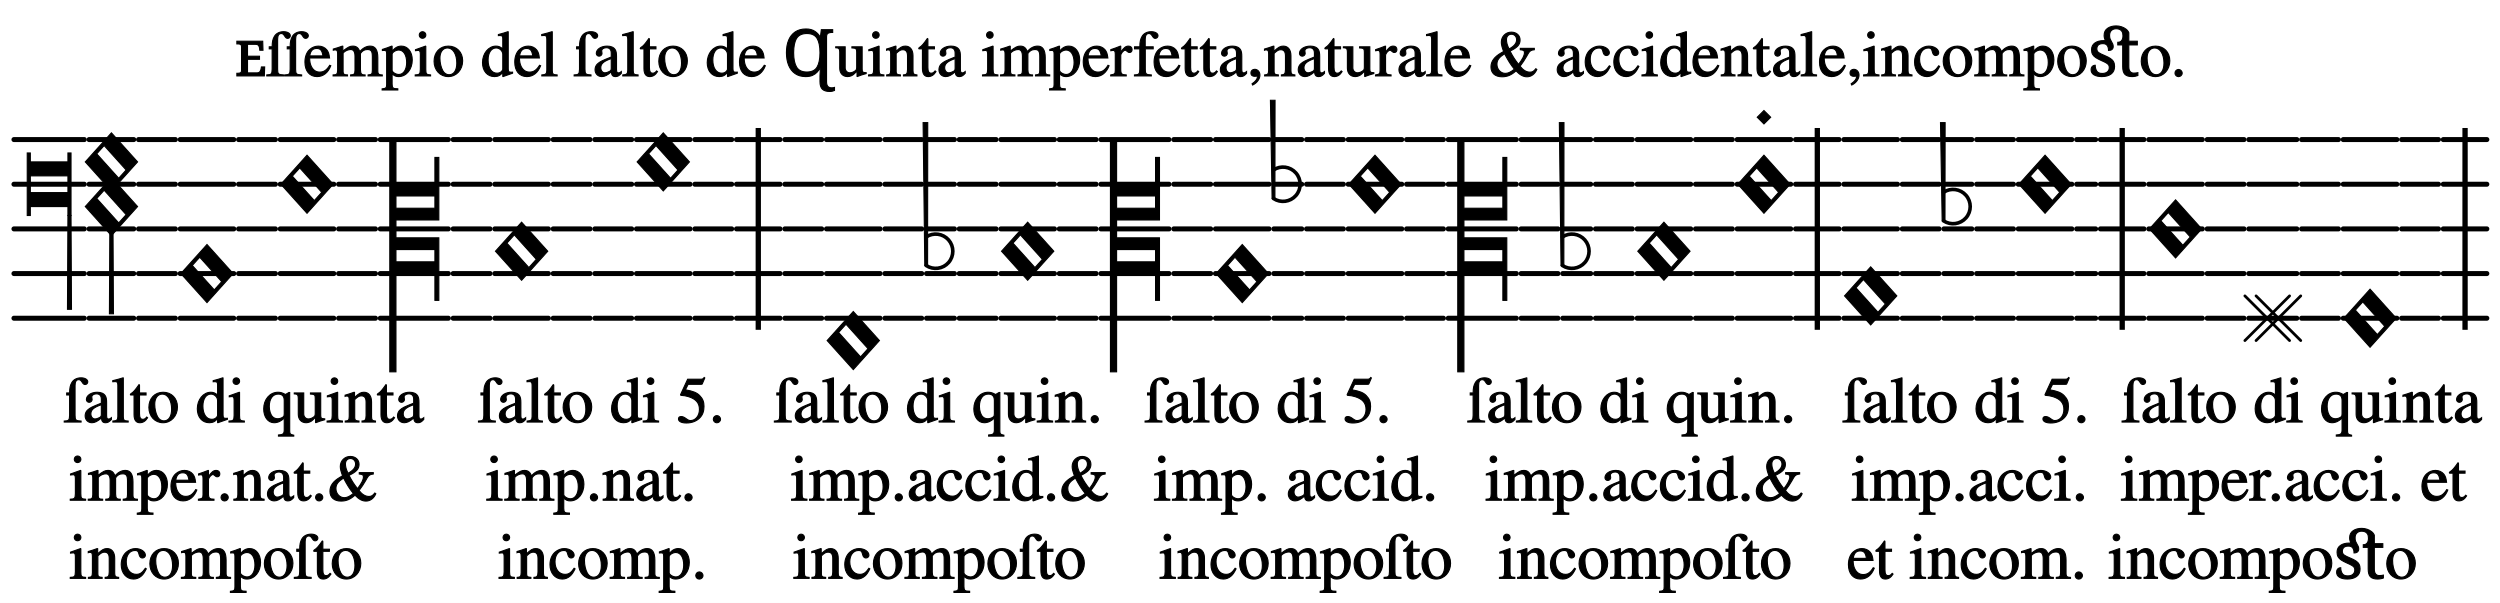
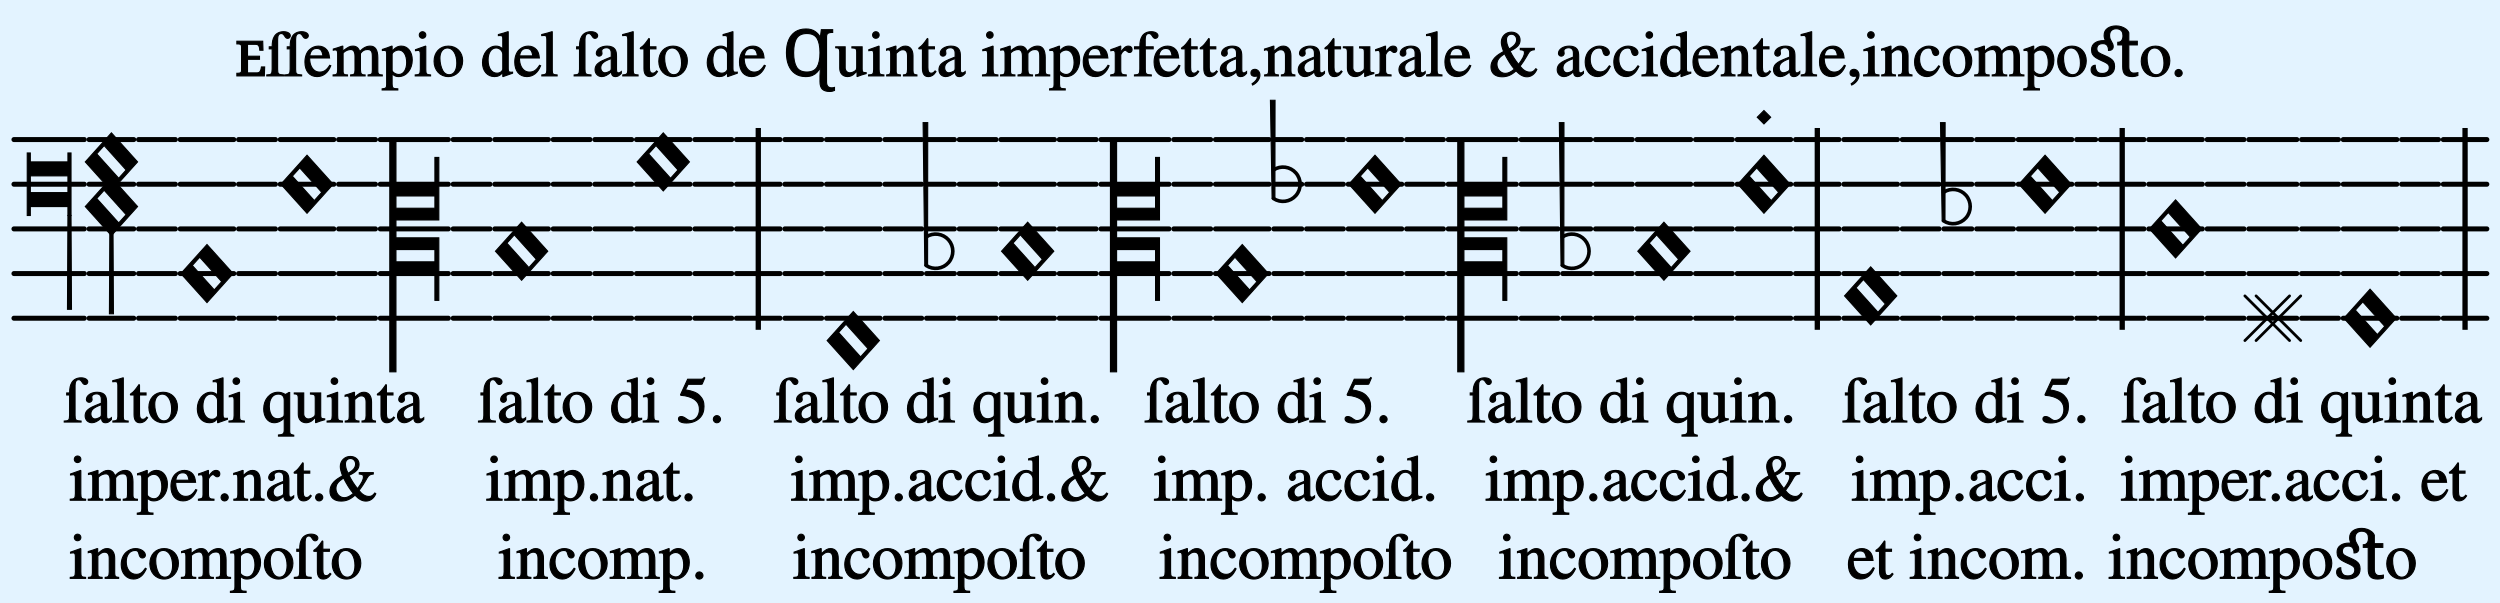
<svg xmlns="http://www.w3.org/2000/svg" xmlns:xlink="http://www.w3.org/1999/xlink" stroke="black" width="1119.5" viewBox="0 0 2239.0 540.0" id="b1-c37-m1-a" version="1.1">
-   <rect width="100%" height="100%" fill="white" stroke-width="0" />
+   <rect width="100%" height="100%" fill="#e3f3ff" stroke-width="0" />
  <defs>
    <g id="semibrevis-1">
      <line x1="2.5" y1="35.0" x2="50.5" y2="35.0" stroke-width="4.5" stroke-linecap="round" />
      <line x1="2.5" y1="75.0" x2="50.5" y2="75.0" stroke-width="4.5" stroke-linecap="round" />
      <line x1="2.5" y1="115.0" x2="50.5" y2="115.0" stroke-width="4.5" stroke-linecap="round" />
      <line x1="2.5" y1="155.0" x2="50.5" y2="155.0" stroke-width="4.5" stroke-linecap="round" />
      <line x1="2.5" y1="195.0" x2="50.5" y2="195.0" stroke-width="4.5" stroke-linecap="round" />
      <path fill-rule="evenodd" fill="black" d="M26.5 221.0 L3.1 195.0 L26.5 169.0 L49.9 195.0 zM33.022 209.665 L13.302 187.753 L19.978 180.335 L39.698 202.247 z" />
    </g>
    <g id="sharp-1">
      <line x1="2.5" y1="35.0" x2="45.5" y2="35.0" stroke-width="4.5" stroke-linecap="round" />
      <line x1="2.5" y1="75.0" x2="45.5" y2="75.0" stroke-width="4.5" stroke-linecap="round" />
      <line x1="2.5" y1="115.0" x2="45.5" y2="115.0" stroke-width="4.5" stroke-linecap="round" />
      <line x1="2.5" y1="155.0" x2="45.5" y2="155.0" stroke-width="4.5" stroke-linecap="round" />
      <line x1="2.5" y1="195.0" x2="45.5" y2="195.0" stroke-width="4.5" stroke-linecap="round" />
      <line x1="49.0" y1="215.0" x2="9.0" y2="175.0" stroke-width="2.5" stroke-linecap="round" />
      <line x1="49.0" y1="175.0" x2="9.0" y2="215.0" stroke-width="2.5" stroke-linecap="round" />
      <line x1="39.0" y1="215.0" x2="-1.0" y2="175.0" stroke-width="2.5" stroke-linecap="round" />
      <line x1="39.0" y1="175.0" x2="-1.0" y2="215.0" stroke-width="2.5" stroke-linecap="round" />
    </g>
    <g id="semibrevis-5">
      <line x1="2.5" y1="35.0" x2="50.5" y2="35.0" stroke-width="4.5" stroke-linecap="round" />
      <line x1="2.5" y1="75.0" x2="50.5" y2="75.0" stroke-width="4.5" stroke-linecap="round" />
      <line x1="2.5" y1="115.0" x2="50.5" y2="115.0" stroke-width="4.5" stroke-linecap="round" />
      <line x1="2.5" y1="155.0" x2="50.5" y2="155.0" stroke-width="4.5" stroke-linecap="round" />
      <line x1="2.5" y1="195.0" x2="50.5" y2="195.0" stroke-width="4.5" stroke-linecap="round" />
      <path fill-rule="evenodd" fill="black" d="M26.5 141.0 L3.1 115.0 L26.5 89.0 L49.9 115.0 zM33.022 129.665 L13.302 107.753 L19.978 100.335 L39.698 122.247 z" />
    </g>
    <g id="blank-22">
      <line x1="2.5" y1="35.0" x2="19.5" y2="35.0" stroke-width="4.5" stroke-linecap="round" />
      <line x1="2.5" y1="75.0" x2="19.5" y2="75.0" stroke-width="4.5" stroke-linecap="round" />
      <line x1="2.5" y1="115.0" x2="19.5" y2="115.0" stroke-width="4.5" stroke-linecap="round" />
      <line x1="2.5" y1="155.0" x2="19.5" y2="155.0" stroke-width="4.5" stroke-linecap="round" />
      <line x1="2.5" y1="195.0" x2="19.5" y2="195.0" stroke-width="4.5" stroke-linecap="round" />
    </g>
    <g id="flat-6">
      <line x1="2.5" y1="35.0" x2="27.5" y2="35.0" stroke-width="4.5" stroke-linecap="round" />
      <line x1="2.5" y1="75.0" x2="27.5" y2="75.0" stroke-width="4.5" stroke-linecap="round" />
      <line x1="2.5" y1="115.0" x2="27.5" y2="115.0" stroke-width="4.5" stroke-linecap="round" />
      <line x1="2.5" y1="155.0" x2="27.5" y2="155.0" stroke-width="4.5" stroke-linecap="round" />
      <line x1="2.5" y1="195.0" x2="27.5" y2="195.0" stroke-width="4.5" stroke-linecap="round" />
      <path stroke="black" fill="none" stroke-width="3.25" stroke-linecap="round" d="M2.2 107.8 A15.36 15.36 0 1 0 2.2 82.2 " />
      <path fill="black" d="M0.95 107.8 L3.45 107.8 L3.575 19.8 L-0.55 19.8 z" />
    </g>
    <g id="semibrevis-2">
      <line x1="2.5" y1="35.0" x2="50.5" y2="35.0" stroke-width="4.5" stroke-linecap="round" />
      <line x1="2.5" y1="75.0" x2="50.5" y2="75.0" stroke-width="4.5" stroke-linecap="round" />
      <line x1="2.5" y1="115.0" x2="50.5" y2="115.0" stroke-width="4.5" stroke-linecap="round" />
      <line x1="2.5" y1="155.0" x2="50.5" y2="155.0" stroke-width="4.5" stroke-linecap="round" />
      <line x1="2.5" y1="195.0" x2="50.5" y2="195.0" stroke-width="4.5" stroke-linecap="round" />
      <path fill-rule="evenodd" fill="black" d="M26.5 201.0 L3.1 175.0 L26.5 149.0 L49.9 175.0 zM33.022 189.665 L13.302 167.753 L19.978 160.335 L39.698 182.247 z" />
    </g>
    <g id="semibrevis-dot-7">
      <line x1="2.5" y1="35.0" x2="50.5" y2="35.0" stroke-width="4.5" stroke-linecap="round" />
      <line x1="2.5" y1="75.0" x2="50.5" y2="75.0" stroke-width="4.5" stroke-linecap="round" />
      <line x1="2.5" y1="115.0" x2="50.5" y2="115.0" stroke-width="4.5" stroke-linecap="round" />
      <line x1="2.5" y1="155.0" x2="50.5" y2="155.0" stroke-width="4.5" stroke-linecap="round" />
      <line x1="2.5" y1="195.0" x2="50.5" y2="195.0" stroke-width="4.5" stroke-linecap="round" />
      <path fill-rule="evenodd" fill="black" d="M26.5 101.0 L3.1 75.0 L26.5 49.0 L49.9 75.0 zM33.022 89.665 L13.302 67.753 L19.978 60.335 L39.698 82.247 z" />
      <path fill="black" d="M26.5 21.0 L20.5 15.0 L26.5 9.0 L32.5 15.0 z" />
    </g>
    <g id="flat-7">
      <line x1="2.5" y1="35.0" x2="27.5" y2="35.0" stroke-width="4.5" stroke-linecap="round" />
      <line x1="2.5" y1="75.0" x2="27.5" y2="75.0" stroke-width="4.5" stroke-linecap="round" />
      <line x1="2.5" y1="115.0" x2="27.5" y2="115.0" stroke-width="4.5" stroke-linecap="round" />
      <line x1="2.5" y1="155.0" x2="27.5" y2="155.0" stroke-width="4.5" stroke-linecap="round" />
      <line x1="2.5" y1="195.0" x2="27.5" y2="195.0" stroke-width="4.5" stroke-linecap="round" />
      <path stroke="black" fill="none" stroke-width="3.25" stroke-linecap="round" d="M2.2 87.8 A15.36 15.36 0 1 0 2.2 62.2 " />
      <path fill="black" d="M0.95 87.8 L3.45 87.8 L3.575 -0.2 L-0.55 -0.2 z" />
    </g>
    <g id="flat-4">
      <line x1="2.5" y1="35.0" x2="27.5" y2="35.0" stroke-width="4.5" stroke-linecap="round" />
      <line x1="2.5" y1="75.0" x2="27.5" y2="75.0" stroke-width="4.5" stroke-linecap="round" />
      <line x1="2.5" y1="115.0" x2="27.5" y2="115.0" stroke-width="4.5" stroke-linecap="round" />
      <line x1="2.5" y1="155.0" x2="27.5" y2="155.0" stroke-width="4.5" stroke-linecap="round" />
      <line x1="2.5" y1="195.0" x2="27.5" y2="195.0" stroke-width="4.5" stroke-linecap="round" />
      <path stroke="black" fill="none" stroke-width="3.25" stroke-linecap="round" d="M2.2 147.8 A15.36 15.36 0 1 0 2.2 122.2 " />
      <path fill="black" d="M0.95 147.8 L3.45 147.8 L3.575 19.8 L-0.55 19.8 z" />
    </g>
    <g id="semibrevis-0">
      <line x1="2.5" y1="35.0" x2="50.5" y2="35.0" stroke-width="4.5" stroke-linecap="round" />
      <line x1="2.5" y1="75.0" x2="50.5" y2="75.0" stroke-width="4.5" stroke-linecap="round" />
      <line x1="2.5" y1="115.0" x2="50.5" y2="115.0" stroke-width="4.5" stroke-linecap="round" />
      <line x1="2.5" y1="155.0" x2="50.5" y2="155.0" stroke-width="4.5" stroke-linecap="round" />
      <line x1="2.5" y1="195.0" x2="50.5" y2="195.0" stroke-width="4.5" stroke-linecap="round" />
      <path fill-rule="evenodd" fill="black" d="M26.5 241.0 L3.1 215.0 L26.5 189.0 L49.9 215.0 zM33.022 229.665 L13.302 207.753 L19.978 200.335 L39.698 222.247 z" />
    </g>
    <g id="simple-barline">
      <line x1="2.5" y1="35.0" x2="41.5" y2="35.0" stroke-width="4.5" stroke-linecap="round" />
      <line x1="2.5" y1="75.0" x2="41.5" y2="75.0" stroke-width="4.5" stroke-linecap="round" />
      <line x1="2.5" y1="115.0" x2="41.5" y2="115.0" stroke-width="4.5" stroke-linecap="round" />
      <line x1="2.5" y1="155.0" x2="41.5" y2="155.0" stroke-width="4.5" stroke-linecap="round" />
      <line x1="2.5" y1="195.0" x2="41.5" y2="195.0" stroke-width="4.5" stroke-linecap="round" />
      <line x1="22.0" y1="203.0" x2="22.0" y2="27.0" stroke-width="4.75" stroke-linecap="square" />
    </g>
    <g id="semibrevis-8">
      <line x1="2.5" y1="35.0" x2="50.5" y2="35.0" stroke-width="4.5" stroke-linecap="round" />
      <line x1="2.5" y1="75.0" x2="50.5" y2="75.0" stroke-width="4.5" stroke-linecap="round" />
      <line x1="2.5" y1="115.0" x2="50.5" y2="115.0" stroke-width="4.5" stroke-linecap="round" />
      <line x1="2.5" y1="155.0" x2="50.5" y2="155.0" stroke-width="4.5" stroke-linecap="round" />
      <line x1="2.5" y1="195.0" x2="50.5" y2="195.0" stroke-width="4.5" stroke-linecap="round" />
      <path fill-rule="evenodd" fill="black" d="M26.5 81.0 L3.1 55.0 L26.5 29.0 L49.9 55.0 zM33.022 69.665 L13.302 47.753 L19.978 40.335 L39.698 62.247 z" />
    </g>
    <g id="semibrevis-4">
      <line x1="2.5" y1="35.0" x2="50.5" y2="35.0" stroke-width="4.5" stroke-linecap="round" />
      <line x1="2.5" y1="75.0" x2="50.5" y2="75.0" stroke-width="4.5" stroke-linecap="round" />
      <line x1="2.5" y1="115.0" x2="50.5" y2="115.0" stroke-width="4.5" stroke-linecap="round" />
      <line x1="2.5" y1="155.0" x2="50.5" y2="155.0" stroke-width="4.5" stroke-linecap="round" />
      <line x1="2.5" y1="195.0" x2="50.5" y2="195.0" stroke-width="4.5" stroke-linecap="round" />
      <path fill-rule="evenodd" fill="black" d="M26.5 161.0 L3.1 135.0 L26.5 109.0 L49.9 135.0 zM33.022 149.665 L13.302 127.753 L19.978 120.335 L39.698 142.247 z" />
    </g>
    <g id="c-clef-5">
      <line x1="2.5" y1="35.0" x2="63.5" y2="35.0" stroke-width="4.5" stroke-linecap="round" />
      <line x1="2.5" y1="75.0" x2="63.5" y2="75.0" stroke-width="4.5" stroke-linecap="round" />
      <line x1="2.5" y1="115.0" x2="63.5" y2="115.0" stroke-width="4.5" stroke-linecap="round" />
      <line x1="2.5" y1="155.0" x2="63.5" y2="155.0" stroke-width="4.5" stroke-linecap="round" />
      <line x1="2.5" y1="195.0" x2="63.5" y2="195.0" stroke-width="4.5" stroke-linecap="round" />
      <path fill-rule="evenodd" color="black" d="M11.05 35.0 L11.05 243.0 L16.55 243.0 L16.55 155.0 L51.45 155.0 L51.45 179.0 L54.95 179.0 L54.95 123.0 L16.55 123.0 L16.55 107.0 L54.95 107.0 L54.95 51.0 L51.45 51.0 L51.45 75.0 L16.55 75.0 L16.55 35.0 zM16.55 144.5 L51.45 144.5 L51.45 133.5 L16.55 133.5 zM16.55 96.5 L51.45 96.5 L51.45 85.5 L16.55 85.5 z" />
    </g>
    <g id="semibrevis-7">
      <line x1="2.5" y1="35.0" x2="50.5" y2="35.0" stroke-width="4.5" stroke-linecap="round" />
      <line x1="2.5" y1="75.0" x2="50.5" y2="75.0" stroke-width="4.5" stroke-linecap="round" />
      <line x1="2.5" y1="115.0" x2="50.5" y2="115.0" stroke-width="4.5" stroke-linecap="round" />
      <line x1="2.5" y1="155.0" x2="50.5" y2="155.0" stroke-width="4.5" stroke-linecap="round" />
      <line x1="2.5" y1="195.0" x2="50.5" y2="195.0" stroke-width="4.5" stroke-linecap="round" />
      <path fill-rule="evenodd" fill="black" d="M26.5 101.0 L3.1 75.0 L26.5 49.0 L49.9 75.0 zM33.022 89.665 L13.302 67.753 L19.978 60.335 L39.698 82.247 z" />
    </g>
    <g id="semibrevis-3">
      <line x1="2.5" y1="35.0" x2="50.5" y2="35.0" stroke-width="4.5" stroke-linecap="round" />
      <line x1="2.5" y1="75.0" x2="50.5" y2="75.0" stroke-width="4.5" stroke-linecap="round" />
      <line x1="2.5" y1="115.0" x2="50.5" y2="115.0" stroke-width="4.5" stroke-linecap="round" />
      <line x1="2.5" y1="155.0" x2="50.5" y2="155.0" stroke-width="4.5" stroke-linecap="round" />
      <line x1="2.5" y1="195.0" x2="50.5" y2="195.0" stroke-width="4.5" stroke-linecap="round" />
      <path fill-rule="evenodd" fill="black" d="M26.5 181.0 L3.1 155.0 L26.5 129.0 L49.9 155.0 zM33.022 169.665 L13.302 147.753 L19.978 140.335 L39.698 162.247 z" />
    </g>
    <g id="blank-38">
      <line x1="2.5" y1="35.0" x2="35.5" y2="35.0" stroke-width="4.5" stroke-linecap="round" />
      <line x1="2.5" y1="75.0" x2="35.5" y2="75.0" stroke-width="4.5" stroke-linecap="round" />
      <line x1="2.5" y1="115.0" x2="35.5" y2="115.0" stroke-width="4.5" stroke-linecap="round" />
      <line x1="2.5" y1="155.0" x2="35.5" y2="155.0" stroke-width="4.5" stroke-linecap="round" />
      <line x1="2.5" y1="195.0" x2="35.5" y2="195.0" stroke-width="4.5" stroke-linecap="round" />
    </g>
    <g id="f-clef-part-7">
      <line x1="2.5" y1="35.0" x2="42.5" y2="35.0" stroke-width="4.5" stroke-linecap="round" />
      <line x1="2.5" y1="75.0" x2="42.5" y2="75.0" stroke-width="4.5" stroke-linecap="round" />
      <line x1="2.5" y1="115.0" x2="42.5" y2="115.0" stroke-width="4.5" stroke-linecap="round" />
      <line x1="2.5" y1="155.0" x2="42.5" y2="155.0" stroke-width="4.5" stroke-linecap="round" />
      <line x1="2.5" y1="195.0" x2="42.5" y2="195.0" stroke-width="4.5" stroke-linecap="round" />
      <path fill="black" d="M21.125 107.0 L23.875 107.0 L24.288 191.0 L20.712 191.0 z" />
      <path fill-rule="evenodd" fill="black" d="M22.5 121.0 L-0.9 95.0 L22.5 69.0 L45.9 95.0 zM29.022 109.665 L9.302 87.753 L15.978 80.335 L35.698 102.247 z" />
      <path fill-rule="evenodd" fill="black" d="M22.5 81.0 L-0.9 55.0 L22.5 29.0 L45.9 55.0 zM29.022 69.665 L9.302 47.753 L15.978 40.335 L35.698 62.247 z" />
    </g>
    <g id="maxima-7">
      <line x1="2.5" y1="35.0" x2="65.5" y2="35.0" stroke-width="4.5" stroke-linecap="round" />
      <line x1="2.5" y1="75.0" x2="65.5" y2="75.0" stroke-width="4.5" stroke-linecap="round" />
      <line x1="2.5" y1="115.0" x2="65.5" y2="115.0" stroke-width="4.5" stroke-linecap="round" />
      <line x1="2.5" y1="155.0" x2="65.5" y2="155.0" stroke-width="4.5" stroke-linecap="round" />
      <line x1="2.5" y1="195.0" x2="65.5" y2="195.0" stroke-width="4.5" stroke-linecap="round" />
      <path fill-rule="evenodd" fill="black" d="M14.4 103.0 L14.4 47.0 L17.15 47.0 L17.15 95.0 L50.85 95.0 L50.85 47.0 L53.6 47.0 L53.6 103.0 L50.85 103.0 L50.85 55.0 L17.15 55.0 L17.15 103.0 zM17.15 67.5 L17.15 82.5 L50.85 82.5 L50.85 67.5 z" />
      <path fill="black" d="M50.85 103.0 L53.6 103.0 L54.012 187.0 L50.438 187.0 z" />
    </g>
  </defs>
  <text x="1888" y="518" font-size="58" text-anchor="left" alignment-baseline="baseline" font-weight="normal" font-family="Times, serif" font-style="normal" stroke="black" fill="black">incompoﬆo</text>
  <text x="1654" y="518" font-size="58" text-anchor="left" alignment-baseline="baseline" font-weight="normal" font-family="Times, serif" font-style="normal" stroke="black" fill="black">et incom.</text>
  <text x="1342" y="518" font-size="58" text-anchor="left" alignment-baseline="baseline" font-weight="normal" font-family="Times, serif" font-style="normal" stroke="black" fill="black">incompoſto</text>
  <text x="1038" y="518" font-size="58" text-anchor="left" alignment-baseline="baseline" font-weight="normal" font-family="Times, serif" font-style="normal" stroke="black" fill="black">incompoſto</text>
  <text x="710" y="518" font-size="58" text-anchor="left" alignment-baseline="baseline" font-weight="normal" font-family="Times, serif" font-style="normal" stroke="black" fill="black">incompoſto</text>
  <text x="446" y="518" font-size="58" text-anchor="left" alignment-baseline="baseline" font-weight="normal" font-family="Times, serif" font-style="normal" stroke="black" fill="black">incomp.</text>
  <text x="62" y="518" font-size="58" text-anchor="left" alignment-baseline="baseline" font-weight="normal" font-family="Times, serif" font-style="normal" stroke="black" fill="black">incompoſto</text>
  <text x="1899" y="448" font-size="58" text-anchor="left" alignment-baseline="baseline" font-weight="normal" font-family="Times, serif" font-style="normal" stroke="black" fill="black">imper.acci. et</text>
  <text x="1658" y="448" font-size="58" text-anchor="left" alignment-baseline="baseline" font-weight="normal" font-family="Times, serif" font-style="normal" stroke="black" fill="black">imp.acci.</text>
  <text x="1330" y="448" font-size="58" text-anchor="left" alignment-baseline="baseline" font-weight="normal" font-family="Times, serif" font-style="normal" stroke="black" fill="black">imp.accid.&amp;</text>
  <text x="1033" y="448" font-size="58" text-anchor="left" alignment-baseline="baseline" font-weight="normal" font-family="Times, serif" font-style="normal" stroke="black" fill="black">imp. accid.</text>
  <text x="708" y="448" font-size="58" text-anchor="left" alignment-baseline="baseline" font-weight="normal" font-family="Times, serif" font-style="normal" stroke="black" fill="black">imp.accid.&amp;</text>
  <text x="435" y="448" font-size="58" text-anchor="left" alignment-baseline="baseline" font-weight="normal" font-family="Times, serif" font-style="normal" stroke="black" fill="black">imp.nat.</text>
  <text x="62" y="448" font-size="58" text-anchor="left" alignment-baseline="baseline" font-weight="normal" font-family="Times, serif" font-style="normal" stroke="black" fill="black">imper.nat.&amp;</text>
  <text x="1901" y="378" font-size="58" text-anchor="left" alignment-baseline="baseline" font-weight="normal" font-family="Times, serif" font-style="normal" stroke="black" fill="black">ſalto di quinta</text>
  <text x="1651" y="378" font-size="58" text-anchor="left" alignment-baseline="baseline" font-weight="normal" font-family="Times, serif" font-style="normal" stroke="black" fill="black">ſalto di 5.</text>
  <text x="1315" y="378" font-size="58" text-anchor="left" alignment-baseline="baseline" font-weight="normal" font-family="Times, serif" font-style="normal" stroke="black" fill="black">ſalto di quin.</text>
  <text x="1026" y="378" font-size="58" text-anchor="left" alignment-baseline="baseline" font-weight="normal" font-family="Times, serif" font-style="normal" stroke="black" fill="black">ſalto di 5.</text>
  <text x="694" y="378" font-size="58" text-anchor="left" alignment-baseline="baseline" font-weight="normal" font-family="Times, serif" font-style="normal" stroke="black" fill="black">ſalto di quin.</text>
  <text x="429" y="378" font-size="58" text-anchor="left" alignment-baseline="baseline" font-weight="normal" font-family="Times, serif" font-style="normal" stroke="black" fill="black">ſalto di 5.</text>
  <text x="58" y="378" font-size="58" text-anchor="left" alignment-baseline="baseline" font-weight="normal" font-family="Times, serif" font-style="normal" stroke="black" fill="black">ſalto di quinta</text>
  <use xlink:href="#simple-barline" x="2185.705" y="90" />
  <use xlink:href="#blank-38" x="2148.411" y="90" />
  <use xlink:href="#semibrevis-1" x="2096.117" y="90" />
  <use xlink:href="#blank-38" x="2058.823" y="90" />
  <use xlink:href="#sharp-1" x="2011.528" y="90" />
  <use xlink:href="#blank-38" x="1974.234" y="90" />
  <use xlink:href="#semibrevis-5" x="1921.94" y="90" />
  <use xlink:href="#simple-barline" x="1878.646" y="90" />
  <use xlink:href="#blank-22" x="1857.352" y="90" />
  <use xlink:href="#semibrevis-7" x="1805.058" y="90" />
  <use xlink:href="#blank-38" x="1767.764" y="90" />
  <use xlink:href="#flat-6" x="1738.47" y="90" />
  <use xlink:href="#blank-38" x="1701.176" y="90" />
  <use xlink:href="#semibrevis-2" x="1648.882" y="90" />
  <use xlink:href="#simple-barline" x="1605.588" y="90" />
  <use xlink:href="#semibrevis-dot-7" x="1553.294" y="90" />
  <use xlink:href="#blank-38" x="1516" y="90" />
  <use xlink:href="#semibrevis-4" x="1463.706" y="90" />
  <use xlink:href="#blank-38" x="1426.411" y="90" />
  <use xlink:href="#flat-4" x="1397.117" y="90" />
  <use xlink:href="#blank-38" x="1359.823" y="90" />
  <use xlink:href="#c-clef-5" x="1294.529" y="90" />
  <use xlink:href="#blank-38" x="1257.235" y="90" />
  <use xlink:href="#semibrevis-7" x="1204.941" y="90" />
  <use xlink:href="#blank-38" x="1167.647" y="90" />
  <use xlink:href="#flat-7" x="1138.353" y="90" />
  <use xlink:href="#semibrevis-3" x="1086.059" y="90" />
  <use xlink:href="#blank-38" x="1048.765" y="90" />
  <use xlink:href="#c-clef-5" x="983.471" y="90" />
  <use xlink:href="#blank-38" x="946.177" y="90" />
  <use xlink:href="#semibrevis-4" x="893.883" y="90" />
  <use xlink:href="#blank-38" x="856.588" y="90" />
  <use xlink:href="#flat-4" x="827.294" y="90" />
  <use xlink:href="#blank-38" x="790" y="90" />
  <use xlink:href="#semibrevis-0" x="737.706" y="90" />
  <use xlink:href="#blank-38" x="700.412" y="90" />
  <use xlink:href="#simple-barline" x="657.118" y="90" />
  <use xlink:href="#blank-38" x="619.824" y="90" />
  <use xlink:href="#semibrevis-8" x="567.529" y="90" />
  <use xlink:href="#blank-38" x="530.235" y="90" />
  <use xlink:href="#blank-38" x="492.941" y="90" />
  <use xlink:href="#semibrevis-4" x="440.647" y="90" />
  <use xlink:href="#blank-38" x="403.353" y="90" />
  <use xlink:href="#c-clef-5" x="338.059" y="90" />
  <use xlink:href="#blank-38" x="300.765" y="90" />
  <use xlink:href="#semibrevis-7" x="248.471" y="90" />
  <use xlink:href="#blank-38" x="211.176" y="90" />
  <use xlink:href="#semibrevis-3" x="158.882" y="90" />
  <use xlink:href="#blank-38" x="121.588" y="90" />
  <use xlink:href="#f-clef-part-7" x="77.294" y="90" />
  <use xlink:href="#maxima-7" x="10" y="90" />
  <text x="210" y="68" font-size="58" text-anchor="left" alignment-baseline="baseline" textLength="1805" font-weight="normal" font-family="Times, serif" font-style="normal" stroke="black" fill="black">ᴇſſempio del ſalto de Ɋuinta imperfetta,naturale &amp; accidentale,incompoﬆo.</text>
</svg>
